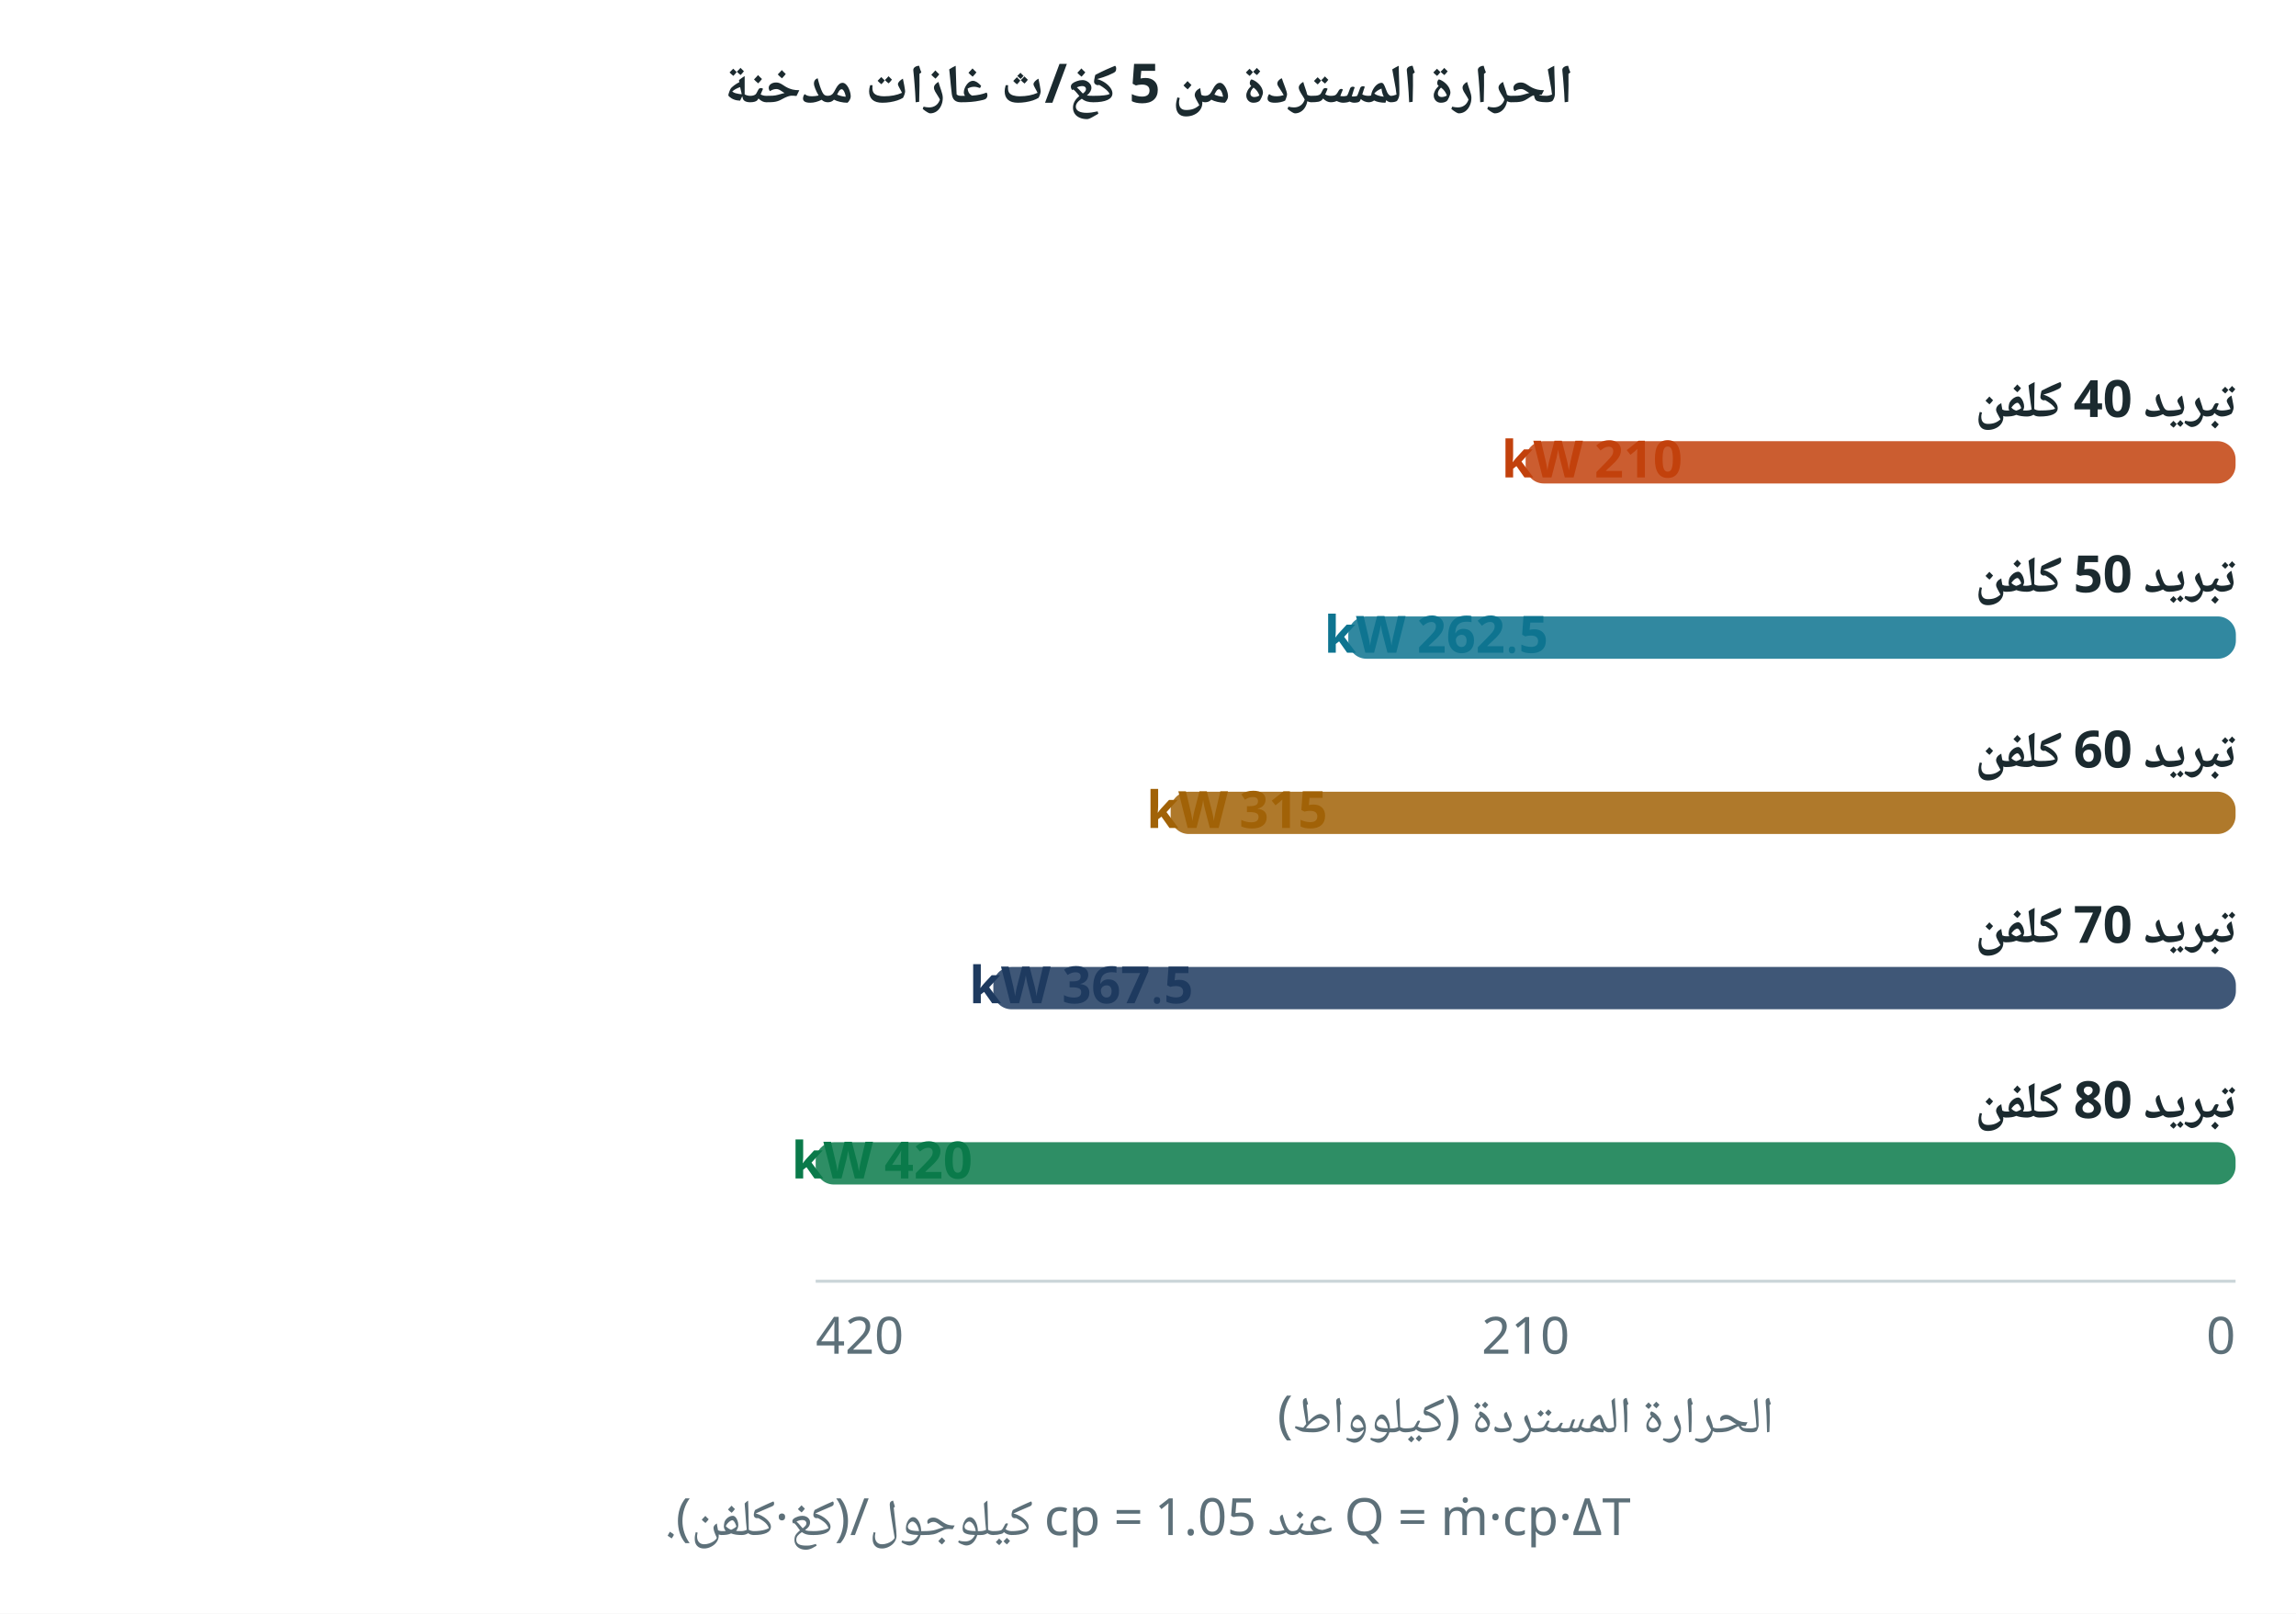
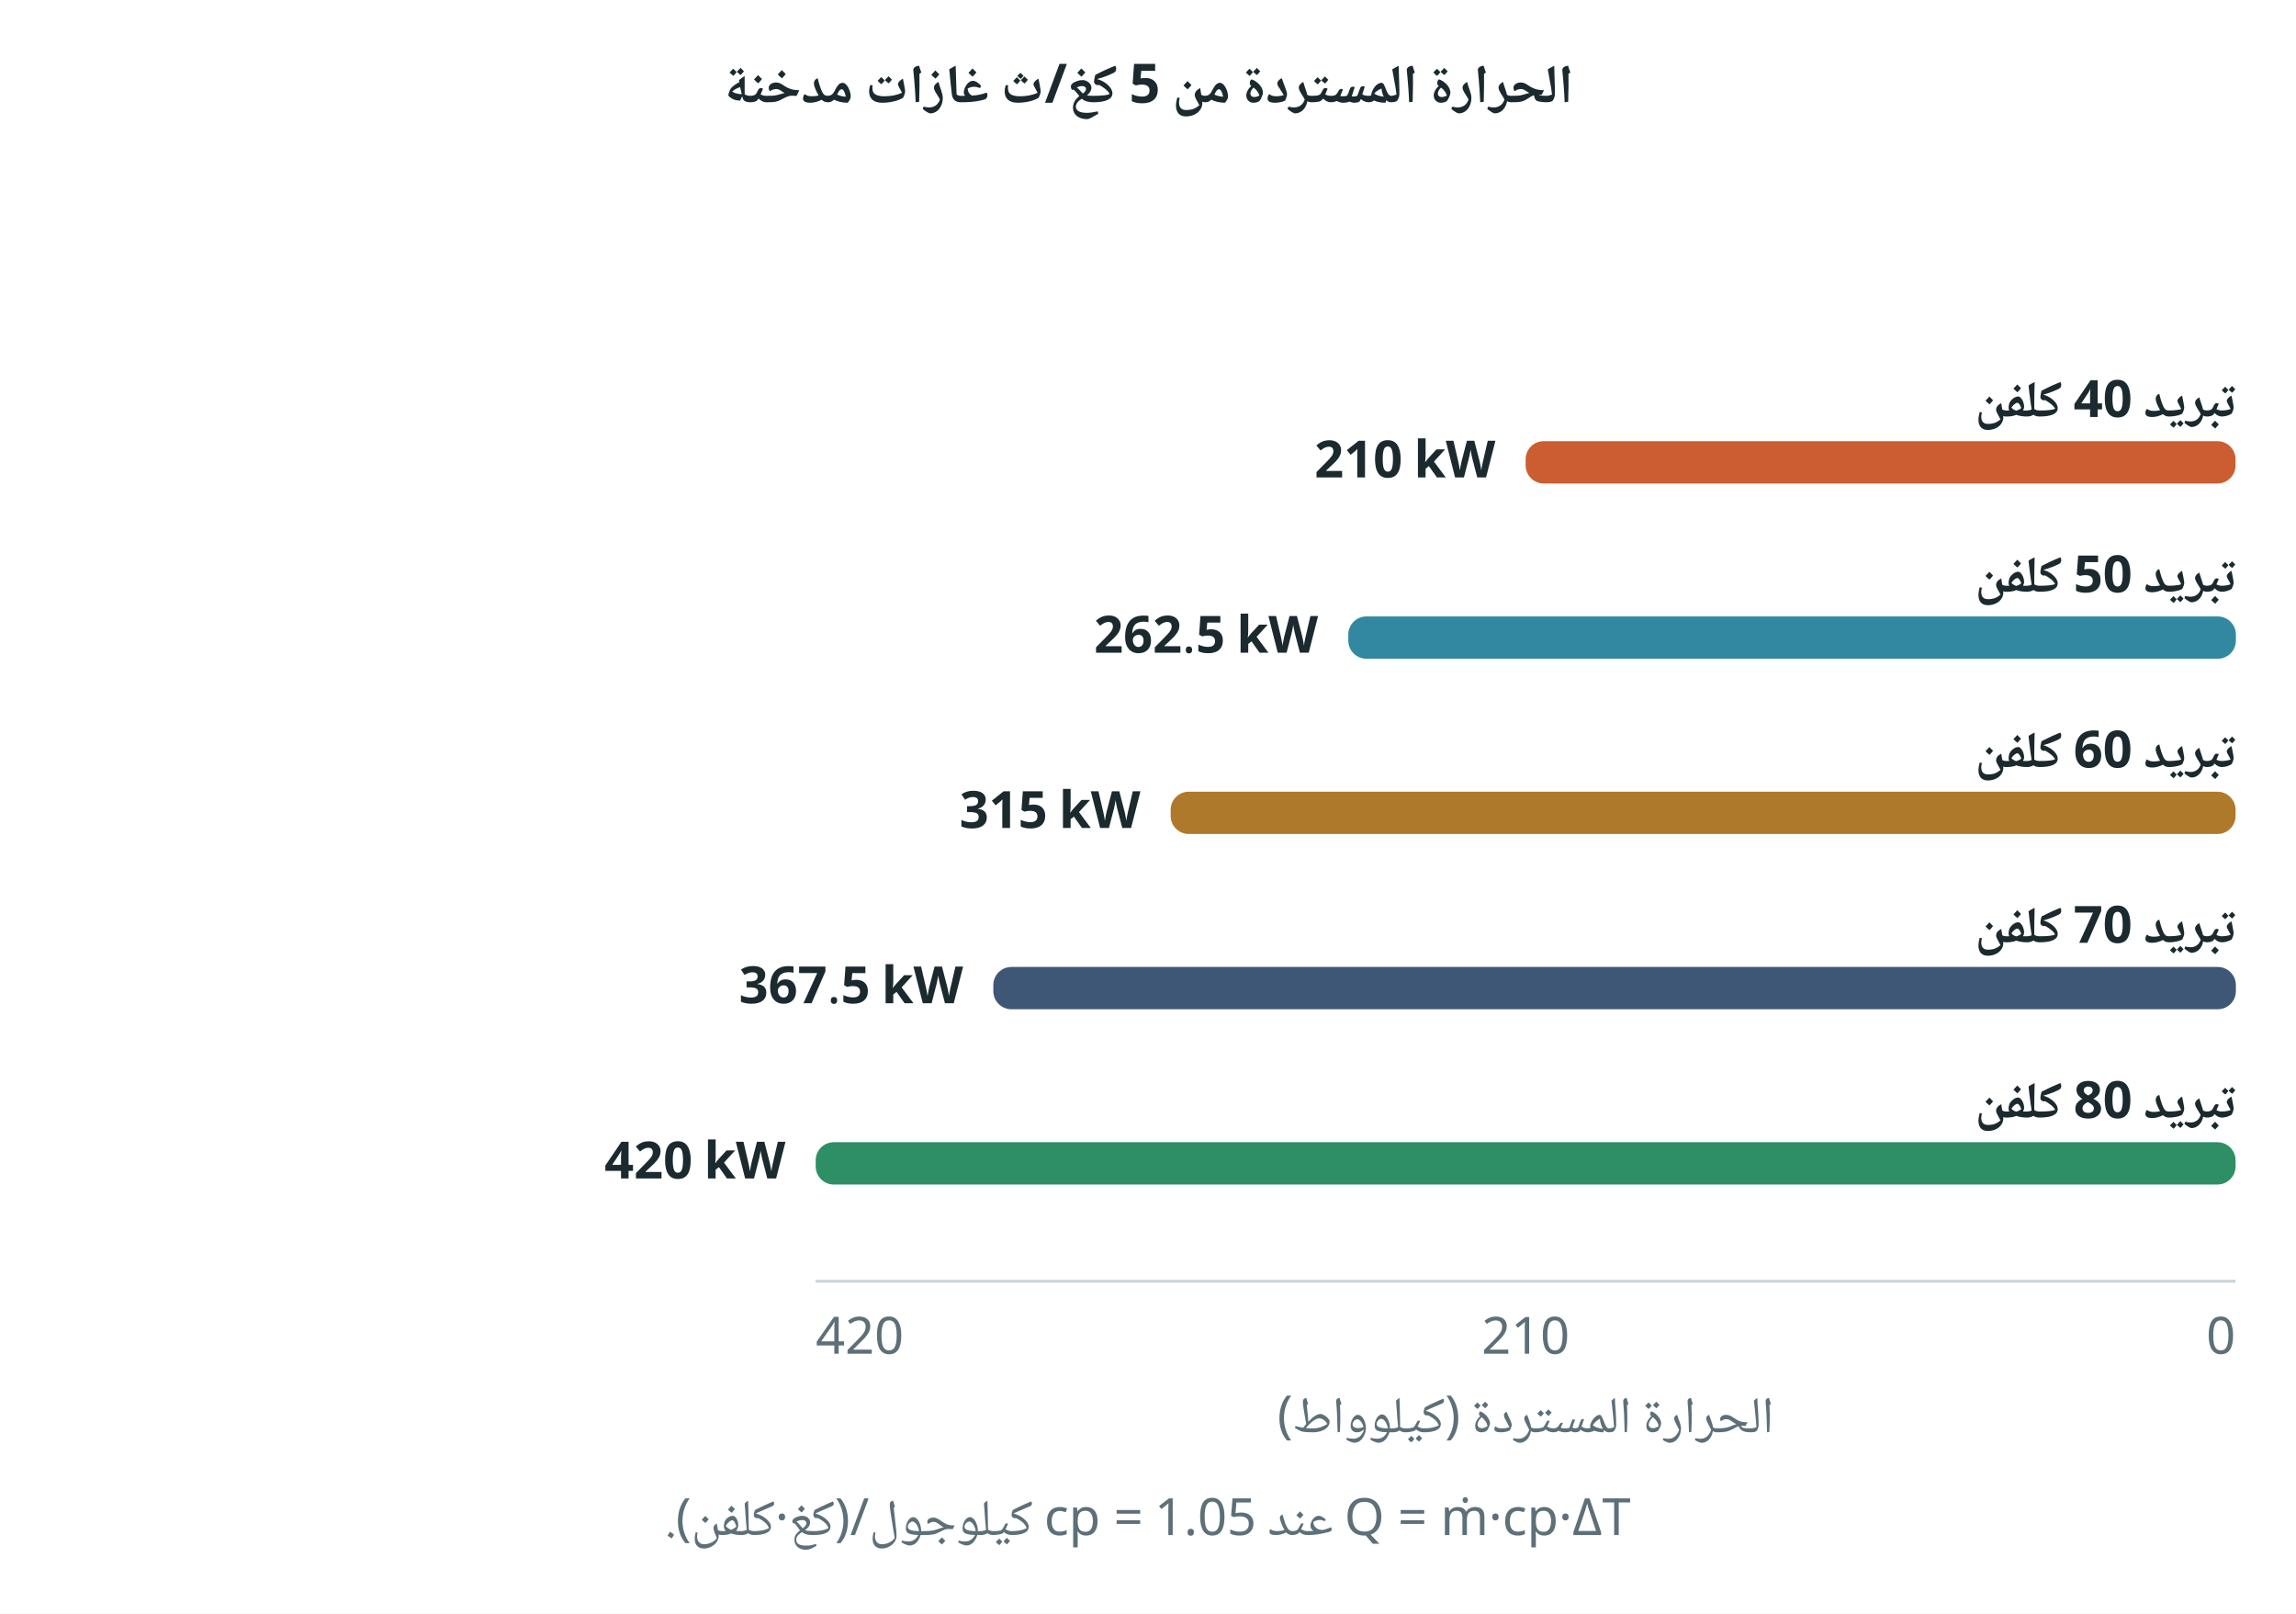
<svg xmlns="http://www.w3.org/2000/svg" width="760" height="534" viewBox="0 0 760 534" role="img" aria-labelledby="t">
  <rect width="760" height="534" fill="#ffffff" />
  <g font-family="'Segoe UI', 'Noto Naskh Arabic', system-ui, sans-serif" direction="rtl">
    <text x="380" y="34" font-size="18" font-weight="700" fill="#1b2a2f" text-anchor="middle">الحرارة المستردة من 5 كغ/ث غازات مدخنة</text>
    <text x="740" y="138" font-size="17" font-weight="600" fill="#1b2a2f" text-anchor="start">تبريد 40 كلفن</text>
    <rect x="505" y="146" width="235" height="14" fill="#c2410c" fill-opacity="0.85" rx="6" />
-     <text x="497" y="158" font-size="17" font-weight="700" fill="#c2410c" text-anchor="end">210 kW</text>
+     <text x="495" y="158" font-size="17" font-weight="700" fill="#1b2a2f" text-anchor="end" direction="ltr">⁨210 kW⁩</text>
    <text x="740" y="196" font-size="17" font-weight="600" fill="#1b2a2f" text-anchor="start">تبريد 50 كلفن</text>
    <rect x="446.3" y="204" width="293.8" height="14" fill="#0e7490" fill-opacity="0.85" rx="6" />
-     <text x="438.3" y="216" font-size="17" font-weight="700" fill="#0e7490" text-anchor="end">262.5 kW</text>
+     <text x="436.3" y="216" font-size="17" font-weight="700" fill="#1b2a2f" text-anchor="end" direction="ltr">⁨262.5 kW⁩</text>
    <text x="740" y="254" font-size="17" font-weight="600" fill="#1b2a2f" text-anchor="start">تبريد 60 كلفن</text>
    <rect x="387.5" y="262" width="352.5" height="14" fill="#a16207" fill-opacity="0.85" rx="6" />
-     <text x="379.5" y="274" font-size="17" font-weight="700" fill="#a16207" text-anchor="end">315 kW</text>
+     <text x="377.5" y="274" font-size="17" font-weight="700" fill="#1b2a2f" text-anchor="end" direction="ltr">⁨315 kW⁩</text>
    <text x="740" y="312" font-size="17" font-weight="600" fill="#1b2a2f" text-anchor="start">تبريد 70 كلفن</text>
    <rect x="328.8" y="320" width="411.3" height="14" fill="#1e3a5f" fill-opacity="0.85" rx="6" />
-     <text x="320.8" y="332" font-size="17" font-weight="700" fill="#1e3a5f" text-anchor="end">367.5 kW</text>
+     <text x="318.8" y="332" font-size="17" font-weight="700" fill="#1b2a2f" text-anchor="end" direction="ltr">⁨367.5 kW⁩</text>
    <text x="740" y="370" font-size="17" font-weight="600" fill="#1b2a2f" text-anchor="start">تبريد 80 كلفن</text>
    <rect x="270" y="378" width="470" height="14" fill="#0a7a4a" fill-opacity="0.85" rx="6" />
-     <text x="262" y="390" font-size="17" font-weight="700" fill="#0a7a4a" text-anchor="end">420 kW</text>
+     <text x="260" y="390" font-size="17" font-weight="700" fill="#1b2a2f" text-anchor="end" direction="ltr">⁨420 kW⁩</text>
    <line x1="740" y1="424" x2="270" y2="424" stroke="#cbd5d9" stroke-width="1" />
    <text x="740" y="448" font-size="17" font-weight="400" fill="#5d7079" text-anchor="start">0</text>
    <text x="505" y="448" font-size="17" font-weight="400" fill="#5d7079" text-anchor="middle">210</text>
    <text x="270" y="448" font-size="17" font-weight="400" fill="#5d7079" text-anchor="end">420</text>
    <text x="505" y="474" font-size="17" font-weight="400" fill="#5d7079" text-anchor="middle">الحرارة المستردة (كيلوواط)</text>
    <text x="380" y="508" font-size="17" font-weight="400" fill="#5d7079" text-anchor="middle">Q = ṁ·cp·ΔT عند cp = 1.05 كيلوجول/(كغ·كلفن).</text>
  </g>
</svg>
